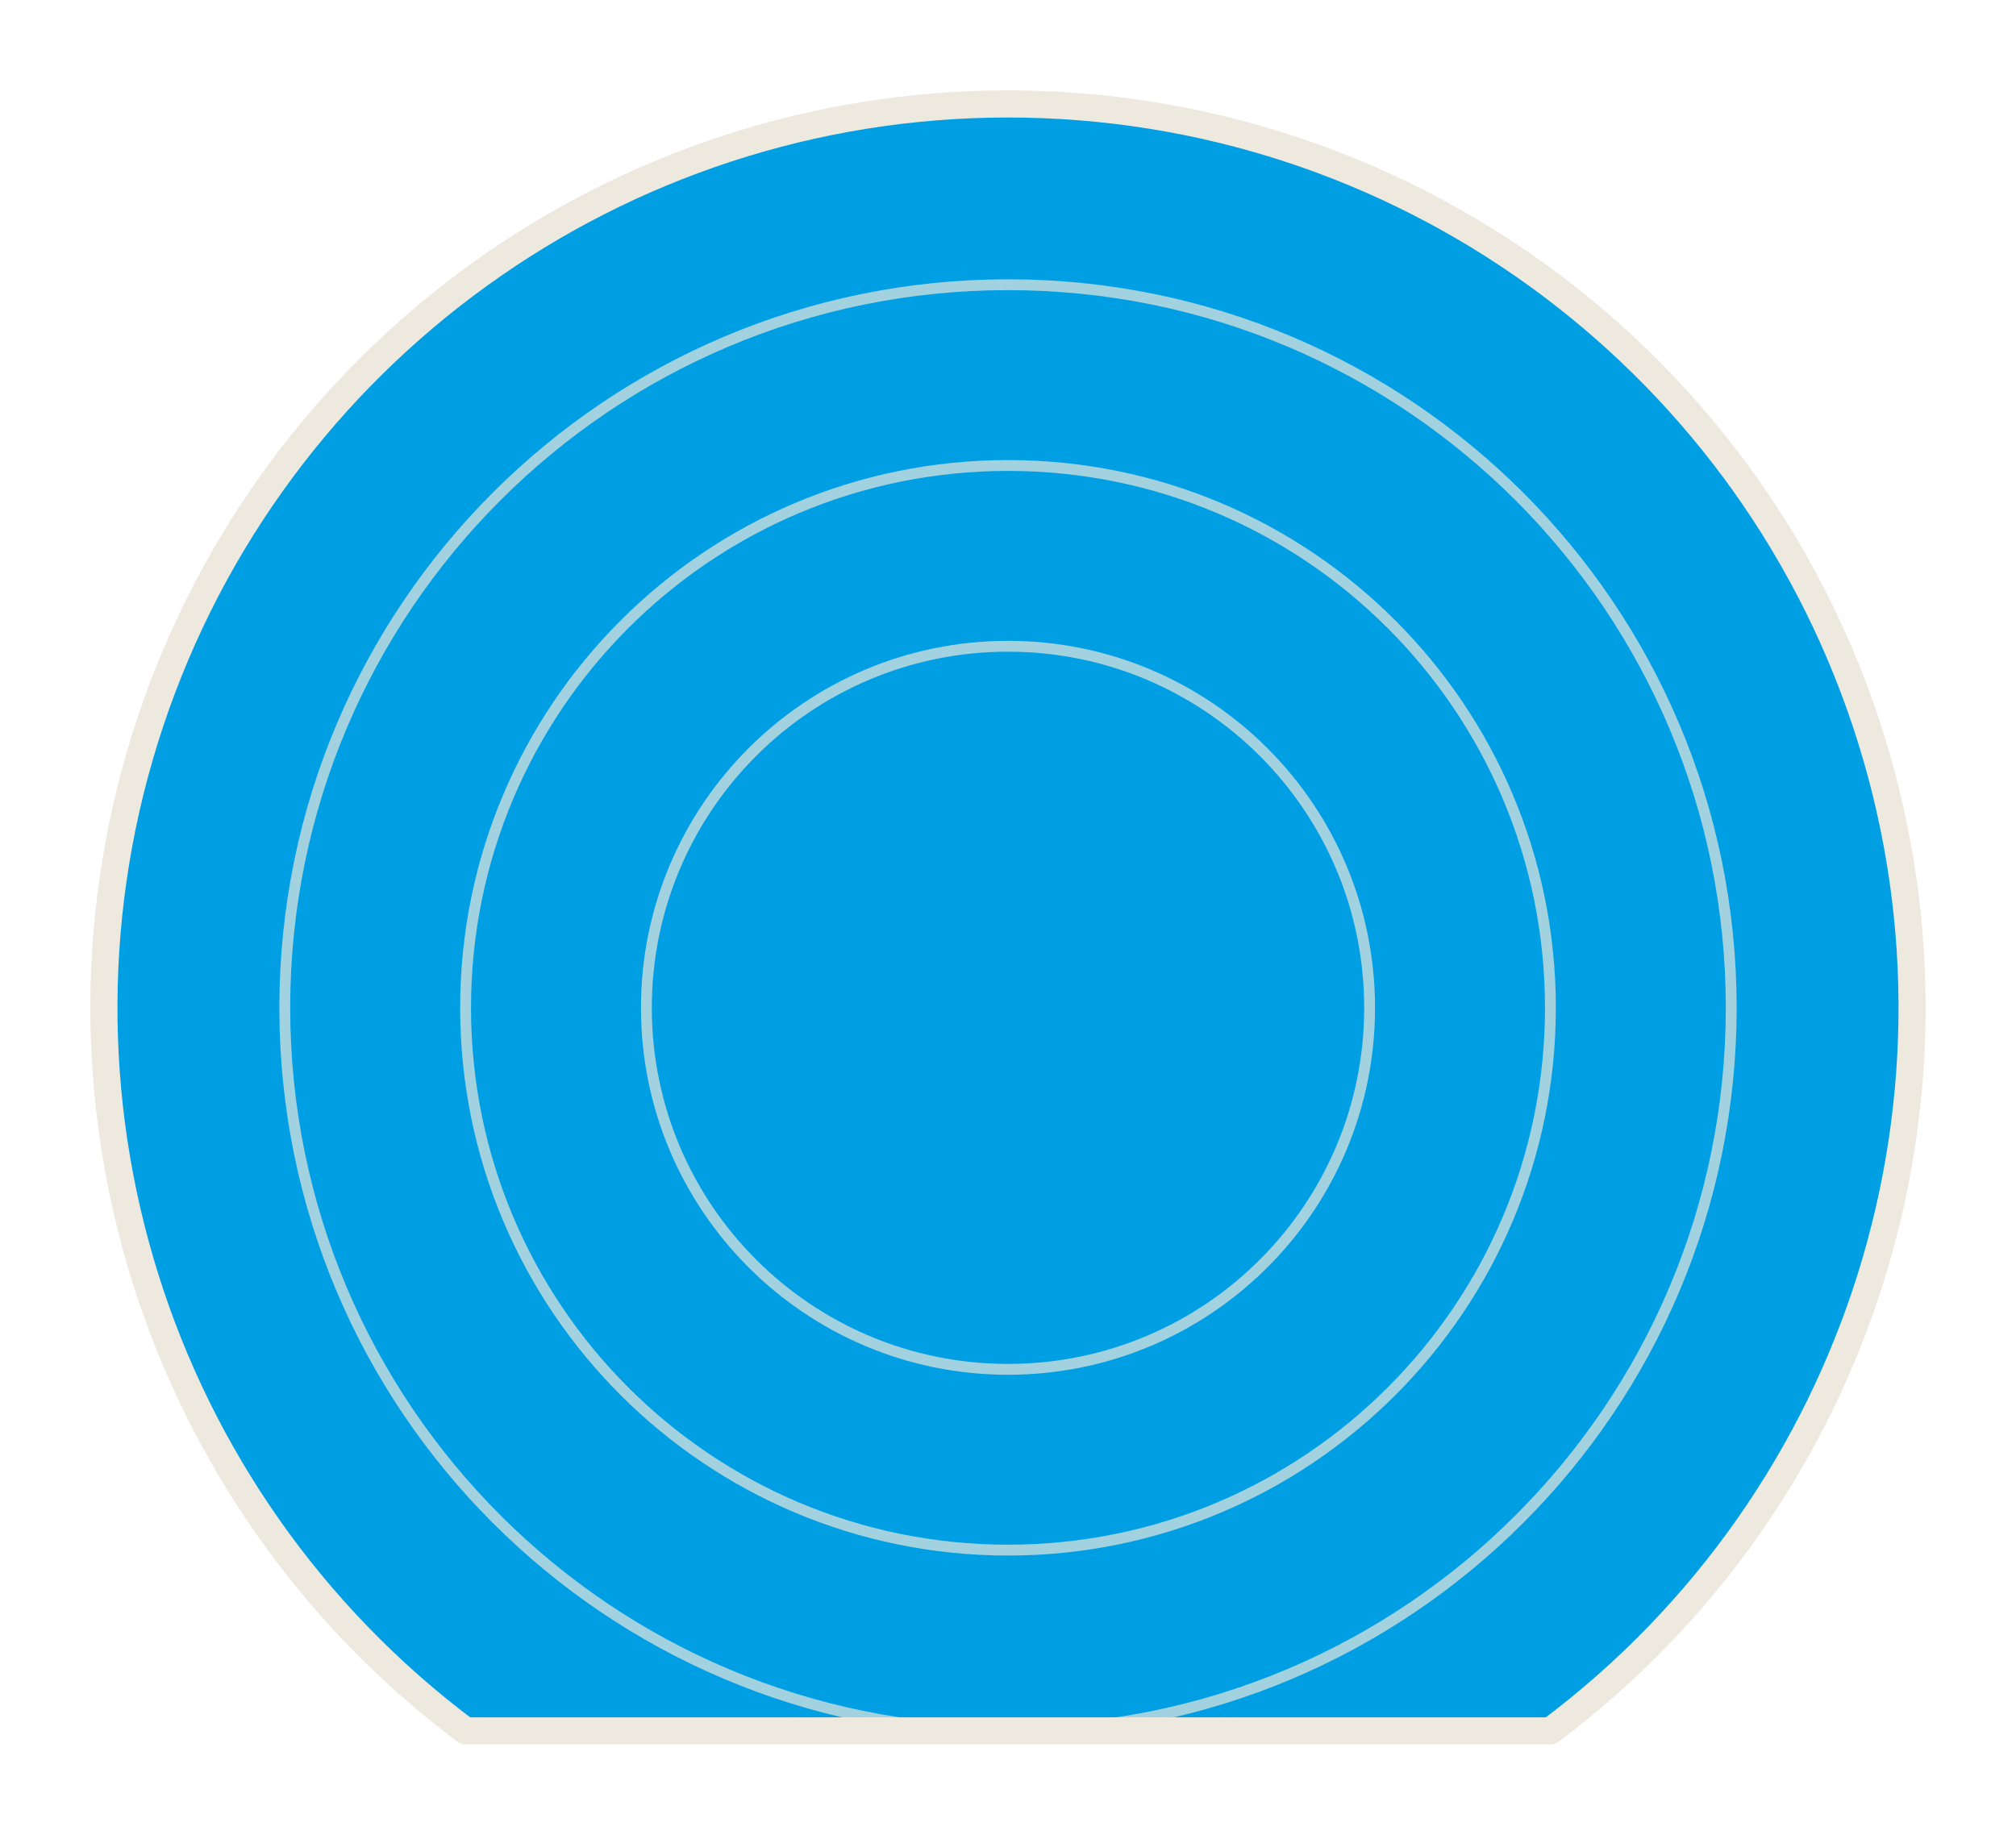
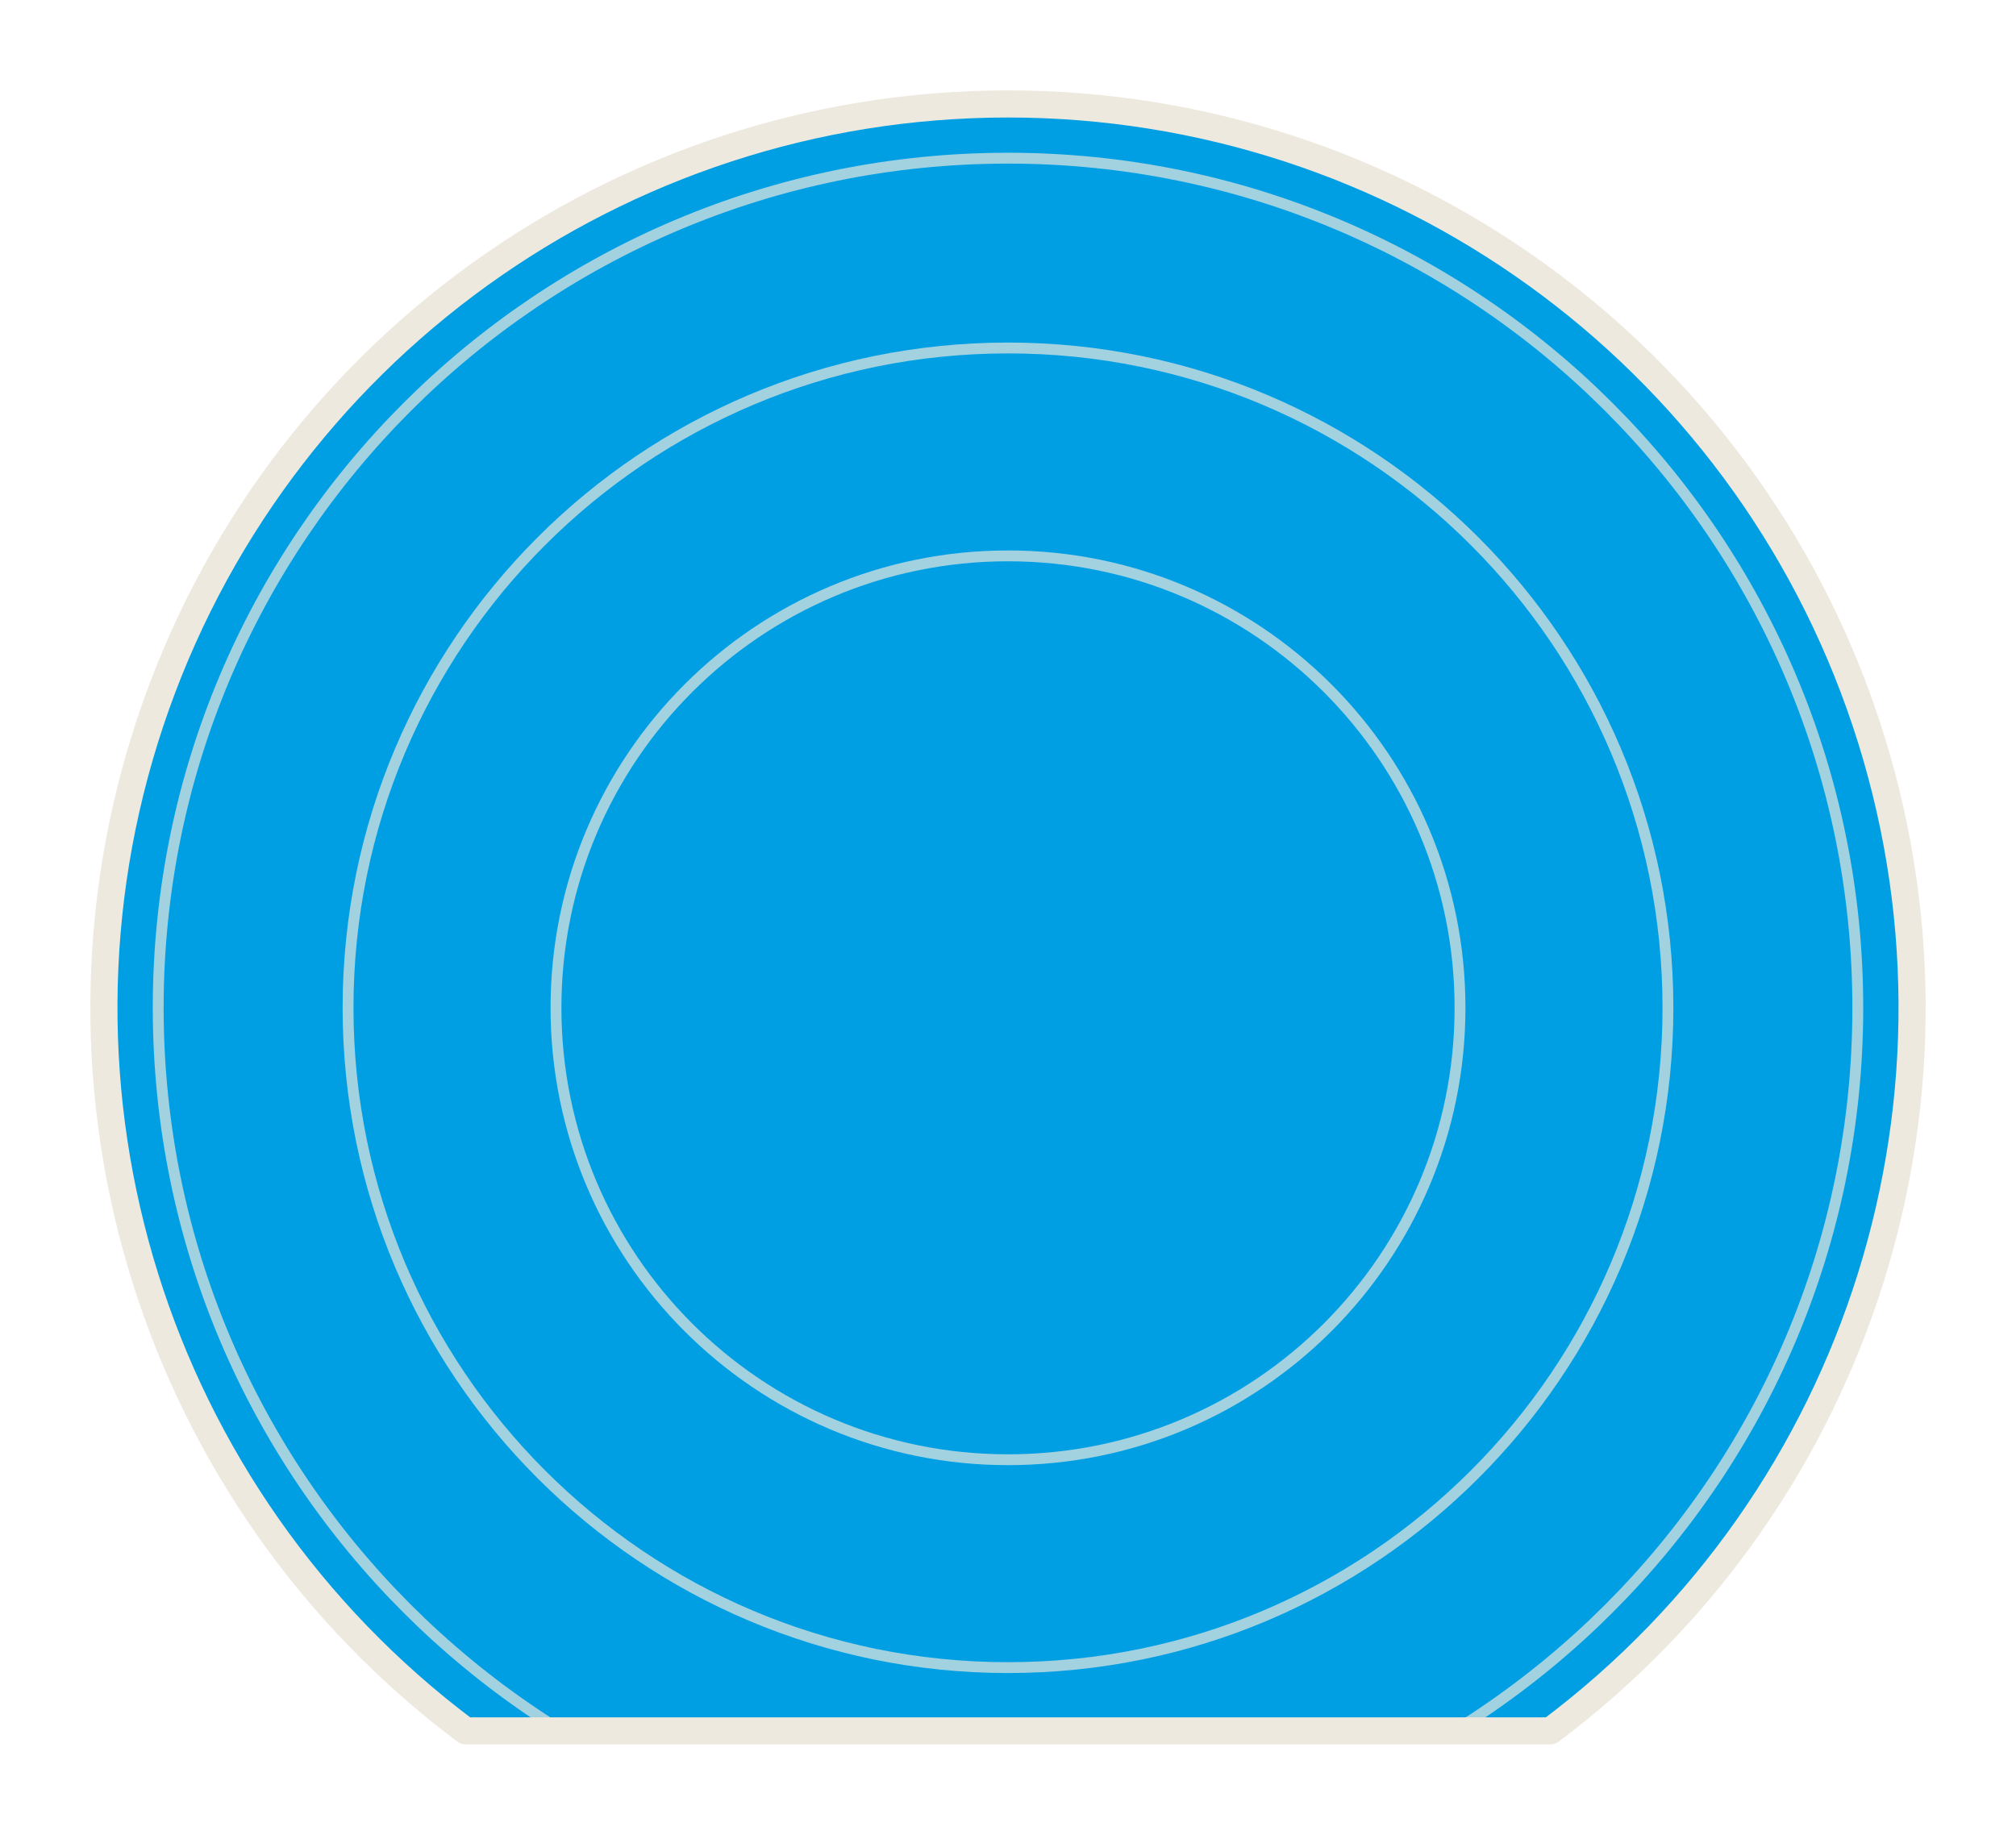
<svg xmlns="http://www.w3.org/2000/svg" width="223mm" height="203mm" viewBox="0 0 22.3 20.3" role="img" aria-label="C 20, bla, smal kant">
  <g transform="translate(1.15 1.15)">
+     <defs>
+       <clipPath id="clip-c20">
+         <path d="M 4 18 A 10 10 0 1 1 16 18 L 4 18 Z" />
+       </clipPath>
+     </defs>
    <path d="M 4 18 A 10 10 0 1 1 16 18 L 4 18 Z" fill="#009FE3" stroke="#eee9df" stroke-width=".3" stroke-linejoin="round" />
-     <circle cx="10" cy="10" r="8" fill="none" stroke="#eee9df" stroke-width=".12" opacity=".68" />
-     <circle cx="10" cy="10" r="6" fill="none" stroke="#eee9df" stroke-width=".12" opacity=".68" />
-     <circle cx="10" cy="10" r="4" fill="none" stroke="#eee9df" stroke-width=".12" opacity=".68" />
+     <g clip-path="url(#clip-c20)">
+       <circle cx="10" cy="10" r="9.4" fill="none" stroke="#eee9df" stroke-width=".12" opacity=".68" />
+       <circle cx="10" cy="10" r="7.3" fill="none" stroke="#eee9df" stroke-width=".12" opacity=".68" />
+       <circle cx="10" cy="10" r="5" fill="none" stroke="#eee9df" stroke-width=".12" opacity=".68" />
+     </g>
  </g>
</svg>
